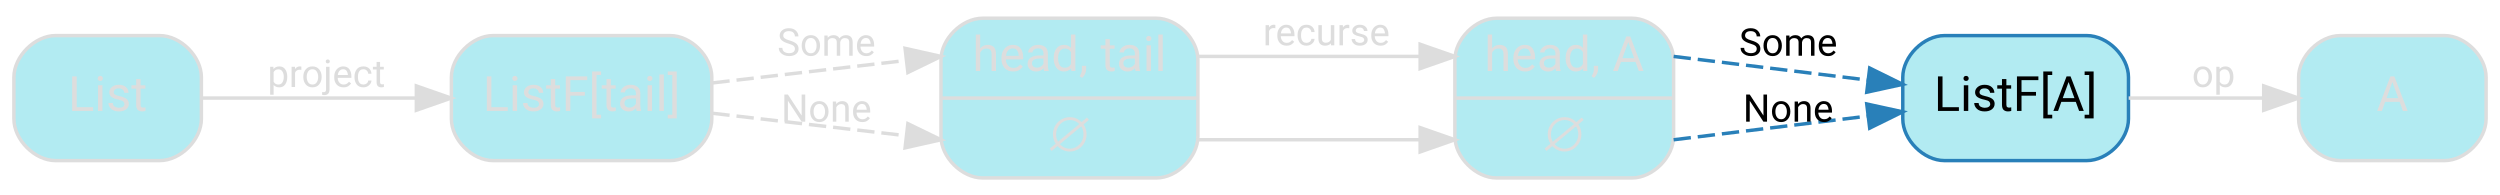
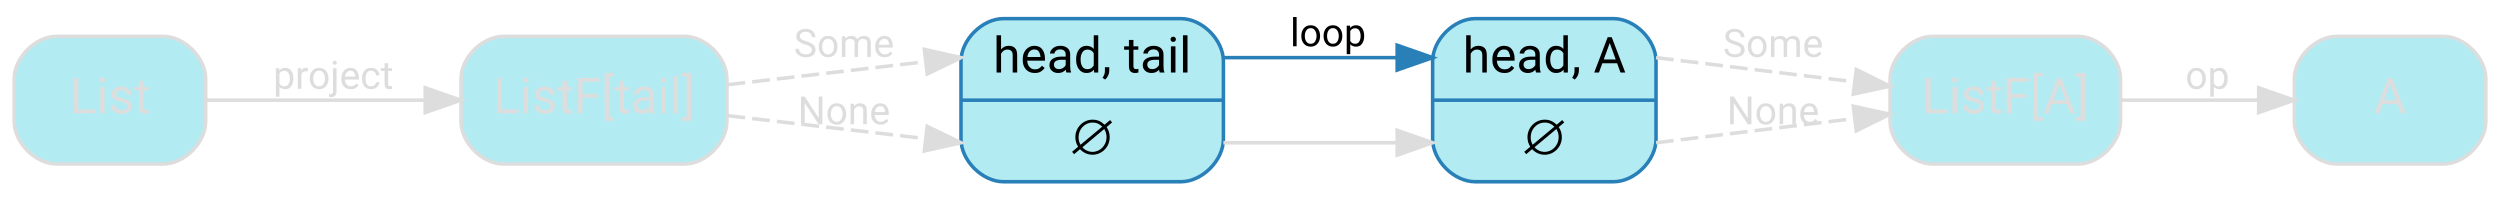
- <svg xmlns="http://www.w3.org/2000/svg" width="720pt" height="56pt" viewBox="0.00 0.00 720.00 55.50">
+ <svg xmlns="http://www.w3.org/2000/svg" width="705pt" height="56pt" viewBox="0.00 0.00 705.00 55.50">
  <g id="graph0" class="graph" transform="scale(1 1) rotate(0) translate(4 51.5)">
    <g id="node1" class="node">
-       <path fill="#b2ebf2" stroke="#dddddd" d="M279,-.5C279,-.5 329,-.5 329,-.5 335,-.5 341,-6.5 341,-12.5 341,-12.5 341,-34.5 341,-34.5 341,-40.5 335,-46.5 329,-46.5 329,-46.5 279,-46.5 279,-46.5 273,-46.5 267,-40.5 267,-34.5 267,-34.5 267,-12.5 267,-12.5 267,-6.5 273,-.5 279,-.5" />
-       <text text-anchor="middle" x="304" y="-31.3" font-family="Segoe UI,Roboto,Helvetica,Arial,sans-serif" font-size="14.00" fill="#dddddd">head, tail</text>
-       <polyline fill="none" stroke="#dddddd" points="267,-23.5 341,-23.5 " />
-       <text text-anchor="middle" x="304" y="-8.3" font-family="Segoe UI,Roboto,Helvetica,Arial,sans-serif" font-size="14.00" fill="#dddddd">∅</text>
+       <path fill="#b2ebf2" stroke="#2980b9" d="M279,-.5C279,-.5 329,-.5 329,-.5 335,-.5 341,-6.5 341,-12.5 341,-12.5 341,-34.5 341,-34.5 341,-40.5 335,-46.5 329,-46.5 329,-46.5 279,-46.5 279,-46.5 273,-46.5 267,-40.5 267,-34.5 267,-34.5 267,-12.5 267,-12.5 267,-6.5 273,-.5 279,-.5" />
+       <text text-anchor="middle" x="304" y="-31.3" font-family="Segoe UI,Roboto,Helvetica,Arial,sans-serif" font-size="14.00" fill="#000000">head, tail</text>
+       <polyline fill="none" stroke="#2980b9" points="267,-23.5 341,-23.5 " />
+       <text text-anchor="middle" x="304" y="-8.3" font-family="Segoe UI,Roboto,Helvetica,Arial,sans-serif" font-size="14.00" fill="#000000">∅</text>
    </g>
    <g id="node2" class="node">
-       <path fill="#b2ebf2" stroke="#dddddd" d="M427,-.5C427,-.5 466,-.5 466,-.5 472,-.5 478,-6.5 478,-12.5 478,-12.5 478,-34.5 478,-34.5 478,-40.5 472,-46.5 466,-46.5 466,-46.5 427,-46.5 427,-46.5 421,-46.5 415,-40.5 415,-34.5 415,-34.5 415,-12.5 415,-12.5 415,-6.5 421,-.5 427,-.5" />
-       <text text-anchor="middle" x="446.5" y="-31.3" font-family="Segoe UI,Roboto,Helvetica,Arial,sans-serif" font-size="14.00" fill="#dddddd">head, A</text>
-       <polyline fill="none" stroke="#dddddd" points="415,-23.5 478,-23.5 " />
-       <text text-anchor="middle" x="446.5" y="-8.3" font-family="Segoe UI,Roboto,Helvetica,Arial,sans-serif" font-size="14.00" fill="#dddddd">∅</text>
+       <path fill="#b2ebf2" stroke="#2980b9" d="M412,-.5C412,-.5 451,-.5 451,-.5 457,-.5 463,-6.5 463,-12.5 463,-12.5 463,-34.5 463,-34.5 463,-40.5 457,-46.5 451,-46.5 451,-46.5 412,-46.5 412,-46.5 406,-46.5 400,-40.5 400,-34.5 400,-34.5 400,-12.5 400,-12.5 400,-6.5 406,-.5 412,-.5" />
+       <text text-anchor="middle" x="431.5" y="-31.3" font-family="Segoe UI,Roboto,Helvetica,Arial,sans-serif" font-size="14.00" fill="#000000">head, A</text>
+       <polyline fill="none" stroke="#2980b9" points="400,-23.5 463,-23.5 " />
+       <text text-anchor="middle" x="431.5" y="-8.3" font-family="Segoe UI,Roboto,Helvetica,Arial,sans-serif" font-size="14.00" fill="#000000">∅</text>
    </g>
    <g id="edge4" class="edge">
-       <path fill="none" stroke="#dddddd" d="M341,-35.5C341,-35.5 384.377,-35.5 404.711,-35.5" />
-       <polygon fill="#dddddd" stroke="#dddddd" points="405,-39 415,-35.5 405,-32 405,-39" />
-       <text text-anchor="middle" x="378" y="-38.7" font-family="Segoe UI,Roboto,Helvetica,Arial,sans-serif" font-size="11.00" fill="#dddddd">recurse</text>
+       <path fill="none" stroke="#2980b9" d="M341,-35.5C341,-35.5 373.159,-35.5 389.991,-35.5" />
+       <polygon fill="#2980b9" stroke="#2980b9" points="390,-39 400,-35.5 390,-32 390,-39" />
+       <text text-anchor="middle" x="370.5" y="-38.7" font-family="Segoe UI,Roboto,Helvetica,Arial,sans-serif" font-size="11.00" fill="#000000">loop</text>
    </g>
    <g id="edge5" class="edge">
-       <path fill="none" stroke="#dddddd" d="M341,-11.5C341,-11.5 384.377,-11.5 404.711,-11.5" />
-       <polygon fill="#dddddd" stroke="#dddddd" points="405,-15 415,-11.5 405,-8 405,-15" />
+       <path fill="none" stroke="#dddddd" d="M341,-11.5C341,-11.5 373.159,-11.5 389.991,-11.5" />
+       <polygon fill="#dddddd" stroke="#dddddd" points="390,-15 400,-11.5 390,-8 390,-15" />
    </g>
    <g id="node4" class="node">
-       <path fill="#b2ebf2" stroke="#2980b9" d="M597,-41.5C597,-41.5 556,-41.5 556,-41.5 550,-41.5 544,-35.5 544,-29.5 544,-29.5 544,-17.5 544,-17.5 544,-11.5 550,-5.5 556,-5.5 556,-5.5 597,-5.5 597,-5.5 603,-5.5 609,-11.5 609,-17.5 609,-17.5 609,-29.5 609,-29.5 609,-35.5 603,-41.5 597,-41.5" />
-       <text text-anchor="middle" x="576.5" y="-19.8" font-family="Segoe UI,Roboto,Helvetica,Arial,sans-serif" font-size="14.00" fill="#000000">ListF[A]</text>
+       <path fill="#b2ebf2" stroke="#dddddd" d="M582,-41.5C582,-41.5 541,-41.5 541,-41.5 535,-41.5 529,-35.5 529,-29.5 529,-29.5 529,-17.5 529,-17.5 529,-11.5 535,-5.5 541,-5.5 541,-5.5 582,-5.5 582,-5.5 588,-5.5 594,-11.5 594,-17.5 594,-17.5 594,-29.5 594,-29.5 594,-35.5 588,-41.5 582,-41.5" />
+       <text text-anchor="middle" x="561.5" y="-19.8" font-family="Segoe UI,Roboto,Helvetica,Arial,sans-serif" font-size="14.00" fill="#dddddd">ListF[A]</text>
    </g>
    <g id="edge6" class="edge">
-       <path fill="none" stroke="#2980b9" stroke-dasharray="5,2" d="M478,-35.5C478,-35.5 507.315,-31.929 533.96,-28.683" />
-       <polygon fill="#2980b9" stroke="#2980b9" points="534.471,-32.146 543.974,-27.462 533.625,-25.198 534.471,-32.146" />
-       <text text-anchor="middle" x="511" y="-35.7" font-family="Segoe UI,Roboto,Helvetica,Arial,sans-serif" font-size="11.00" fill="#000000">Some</text>
+       <path fill="none" stroke="#dddddd" stroke-dasharray="5,2" d="M463,-35.5C463,-35.5 492.315,-31.929 518.96,-28.683" />
+       <polygon fill="#dddddd" stroke="#dddddd" points="519.471,-32.146 528.974,-27.462 518.625,-25.198 519.471,-32.146" />
+       <text text-anchor="middle" x="496" y="-35.7" font-family="Segoe UI,Roboto,Helvetica,Arial,sans-serif" font-size="11.00" fill="#dddddd">Some</text>
    </g>
    <g id="edge7" class="edge">
-       <path fill="none" stroke="#2980b9" stroke-dasharray="5,2" d="M478,-11.5C478,-11.5 507.315,-15.071 533.96,-18.317" />
-       <polygon fill="#2980b9" stroke="#2980b9" points="533.625,-21.802 543.974,-19.538 534.471,-14.854 533.625,-21.802" />
-       <text text-anchor="middle" x="511" y="-16.7" font-family="Segoe UI,Roboto,Helvetica,Arial,sans-serif" font-size="11.00" fill="#000000">None</text>
+       <path fill="none" stroke="#dddddd" stroke-dasharray="5,2" d="M463,-11.5C463,-11.5 492.315,-15.071 518.96,-18.317" />
+       <polygon fill="#dddddd" stroke="#dddddd" points="518.625,-21.802 528.974,-19.538 519.471,-14.854 518.625,-21.802" />
+       <text text-anchor="middle" x="496" y="-16.7" font-family="Segoe UI,Roboto,Helvetica,Arial,sans-serif" font-size="11.00" fill="#dddddd">None</text>
    </g>
    <g id="node3" class="node">
      <path fill="#b2ebf2" stroke="#dddddd" d="M189,-41.5C189,-41.5 138,-41.5 138,-41.5 132,-41.5 126,-35.5 126,-29.5 126,-29.5 126,-17.5 126,-17.5 126,-11.5 132,-5.5 138,-5.5 138,-5.5 189,-5.5 189,-5.5 195,-5.5 201,-11.5 201,-17.5 201,-17.5 201,-29.5 201,-29.5 201,-35.5 195,-41.5 189,-41.5" />
      <text text-anchor="middle" x="163.5" y="-19.8" font-family="Segoe UI,Roboto,Helvetica,Arial,sans-serif" font-size="14.00" fill="#dddddd">ListF[tail]</text>
    </g>
    <g id="edge2" class="edge">
      <path fill="none" stroke="#dddddd" stroke-dasharray="5,2" d="M201.159,-27.866C221.042,-30.172 243.929,-32.825 256.808,-34.318" />
      <polygon fill="#dddddd" stroke="#dddddd" points="256.663,-37.825 267,-35.5 257.47,-30.872 256.663,-37.825" />
      <text text-anchor="middle" x="234" y="-35.7" font-family="Segoe UI,Roboto,Helvetica,Arial,sans-serif" font-size="11.00" fill="#dddddd">Some</text>
    </g>
    <g id="edge3" class="edge">
      <path fill="none" stroke="#dddddd" stroke-dasharray="5,2" d="M201.159,-19.134C221.042,-16.828 243.929,-14.175 256.808,-12.682" />
      <polygon fill="#dddddd" stroke="#dddddd" points="257.47,-16.128 267,-11.5 256.663,-9.175 257.47,-16.128" />
      <text text-anchor="middle" x="234" y="-16.7" font-family="Segoe UI,Roboto,Helvetica,Arial,sans-serif" font-size="11.00" fill="#dddddd">None</text>
    </g>
    <g id="node6" class="node">
-       <path fill="#b2ebf2" stroke="#dddddd" d="M700,-41.5C700,-41.5 670,-41.5 670,-41.5 664,-41.5 658,-35.5 658,-29.5 658,-29.5 658,-17.5 658,-17.5 658,-11.5 664,-5.5 670,-5.5 670,-5.5 700,-5.5 700,-5.5 706,-5.5 712,-11.5 712,-17.5 712,-17.5 712,-29.5 712,-29.5 712,-35.5 706,-41.5 700,-41.5" />
-       <text text-anchor="middle" x="685" y="-19.8" font-family="Segoe UI,Roboto,Helvetica,Arial,sans-serif" font-size="14.00" fill="#dddddd">A</text>
+       <path fill="#b2ebf2" stroke="#dddddd" d="M685,-41.5C685,-41.5 655,-41.5 655,-41.5 649,-41.5 643,-35.5 643,-29.5 643,-29.5 643,-17.5 643,-17.5 643,-11.5 649,-5.5 655,-5.5 655,-5.5 685,-5.5 685,-5.5 691,-5.5 697,-11.5 697,-17.5 697,-17.5 697,-29.5 697,-29.5 697,-35.5 691,-41.5 685,-41.5" />
+       <text text-anchor="middle" x="670" y="-19.8" font-family="Segoe UI,Roboto,Helvetica,Arial,sans-serif" font-size="14.00" fill="#dddddd">A</text>
    </g>
    <g id="edge8" class="edge">
-       <path fill="none" stroke="#dddddd" d="M609.054,-23.5C621.245,-23.5 635.187,-23.5 647.769,-23.5" />
-       <polygon fill="#dddddd" stroke="#dddddd" points="647.951,-27 657.951,-23.5 647.951,-20 647.951,-27" />
-       <text text-anchor="middle" x="633.5" y="-26.7" font-family="Segoe UI,Roboto,Helvetica,Arial,sans-serif" font-size="11.00" fill="#dddddd">op</text>
+       <path fill="none" stroke="#dddddd" d="M594.054,-23.5C606.245,-23.5 620.187,-23.5 632.769,-23.5" />
+       <polygon fill="#dddddd" stroke="#dddddd" points="632.951,-27 642.951,-23.5 632.951,-20 632.951,-27" />
+       <text text-anchor="middle" x="618.5" y="-26.7" font-family="Segoe UI,Roboto,Helvetica,Arial,sans-serif" font-size="11.00" fill="#dddddd">op</text>
    </g>
    <g id="node5" class="node">
      <path fill="#b2ebf2" stroke="#dddddd" d="M42,-41.5C42,-41.5 12,-41.5 12,-41.5 6,-41.5 0,-35.5 0,-29.5 0,-29.5 0,-17.5 0,-17.5 0,-11.5 6,-5.5 12,-5.5 12,-5.5 42,-5.5 42,-5.5 48,-5.5 54,-11.5 54,-17.5 54,-17.5 54,-29.5 54,-29.5 54,-35.5 48,-41.5 42,-41.5" />
      <text text-anchor="middle" x="27" y="-19.8" font-family="Segoe UI,Roboto,Helvetica,Arial,sans-serif" font-size="14.00" fill="#dddddd">List</text>
    </g>
    <g id="edge1" class="edge">
      <path fill="none" stroke="#dddddd" d="M54.295,-23.5C71.866,-23.5 95.183,-23.5 115.76,-23.5" />
      <polygon fill="#dddddd" stroke="#dddddd" points="115.913,-27 125.913,-23.5 115.913,-20 115.913,-27" />
      <text text-anchor="middle" x="90" y="-26.7" font-family="Segoe UI,Roboto,Helvetica,Arial,sans-serif" font-size="11.00" fill="#dddddd">project</text>
    </g>
  </g>
</svg>
